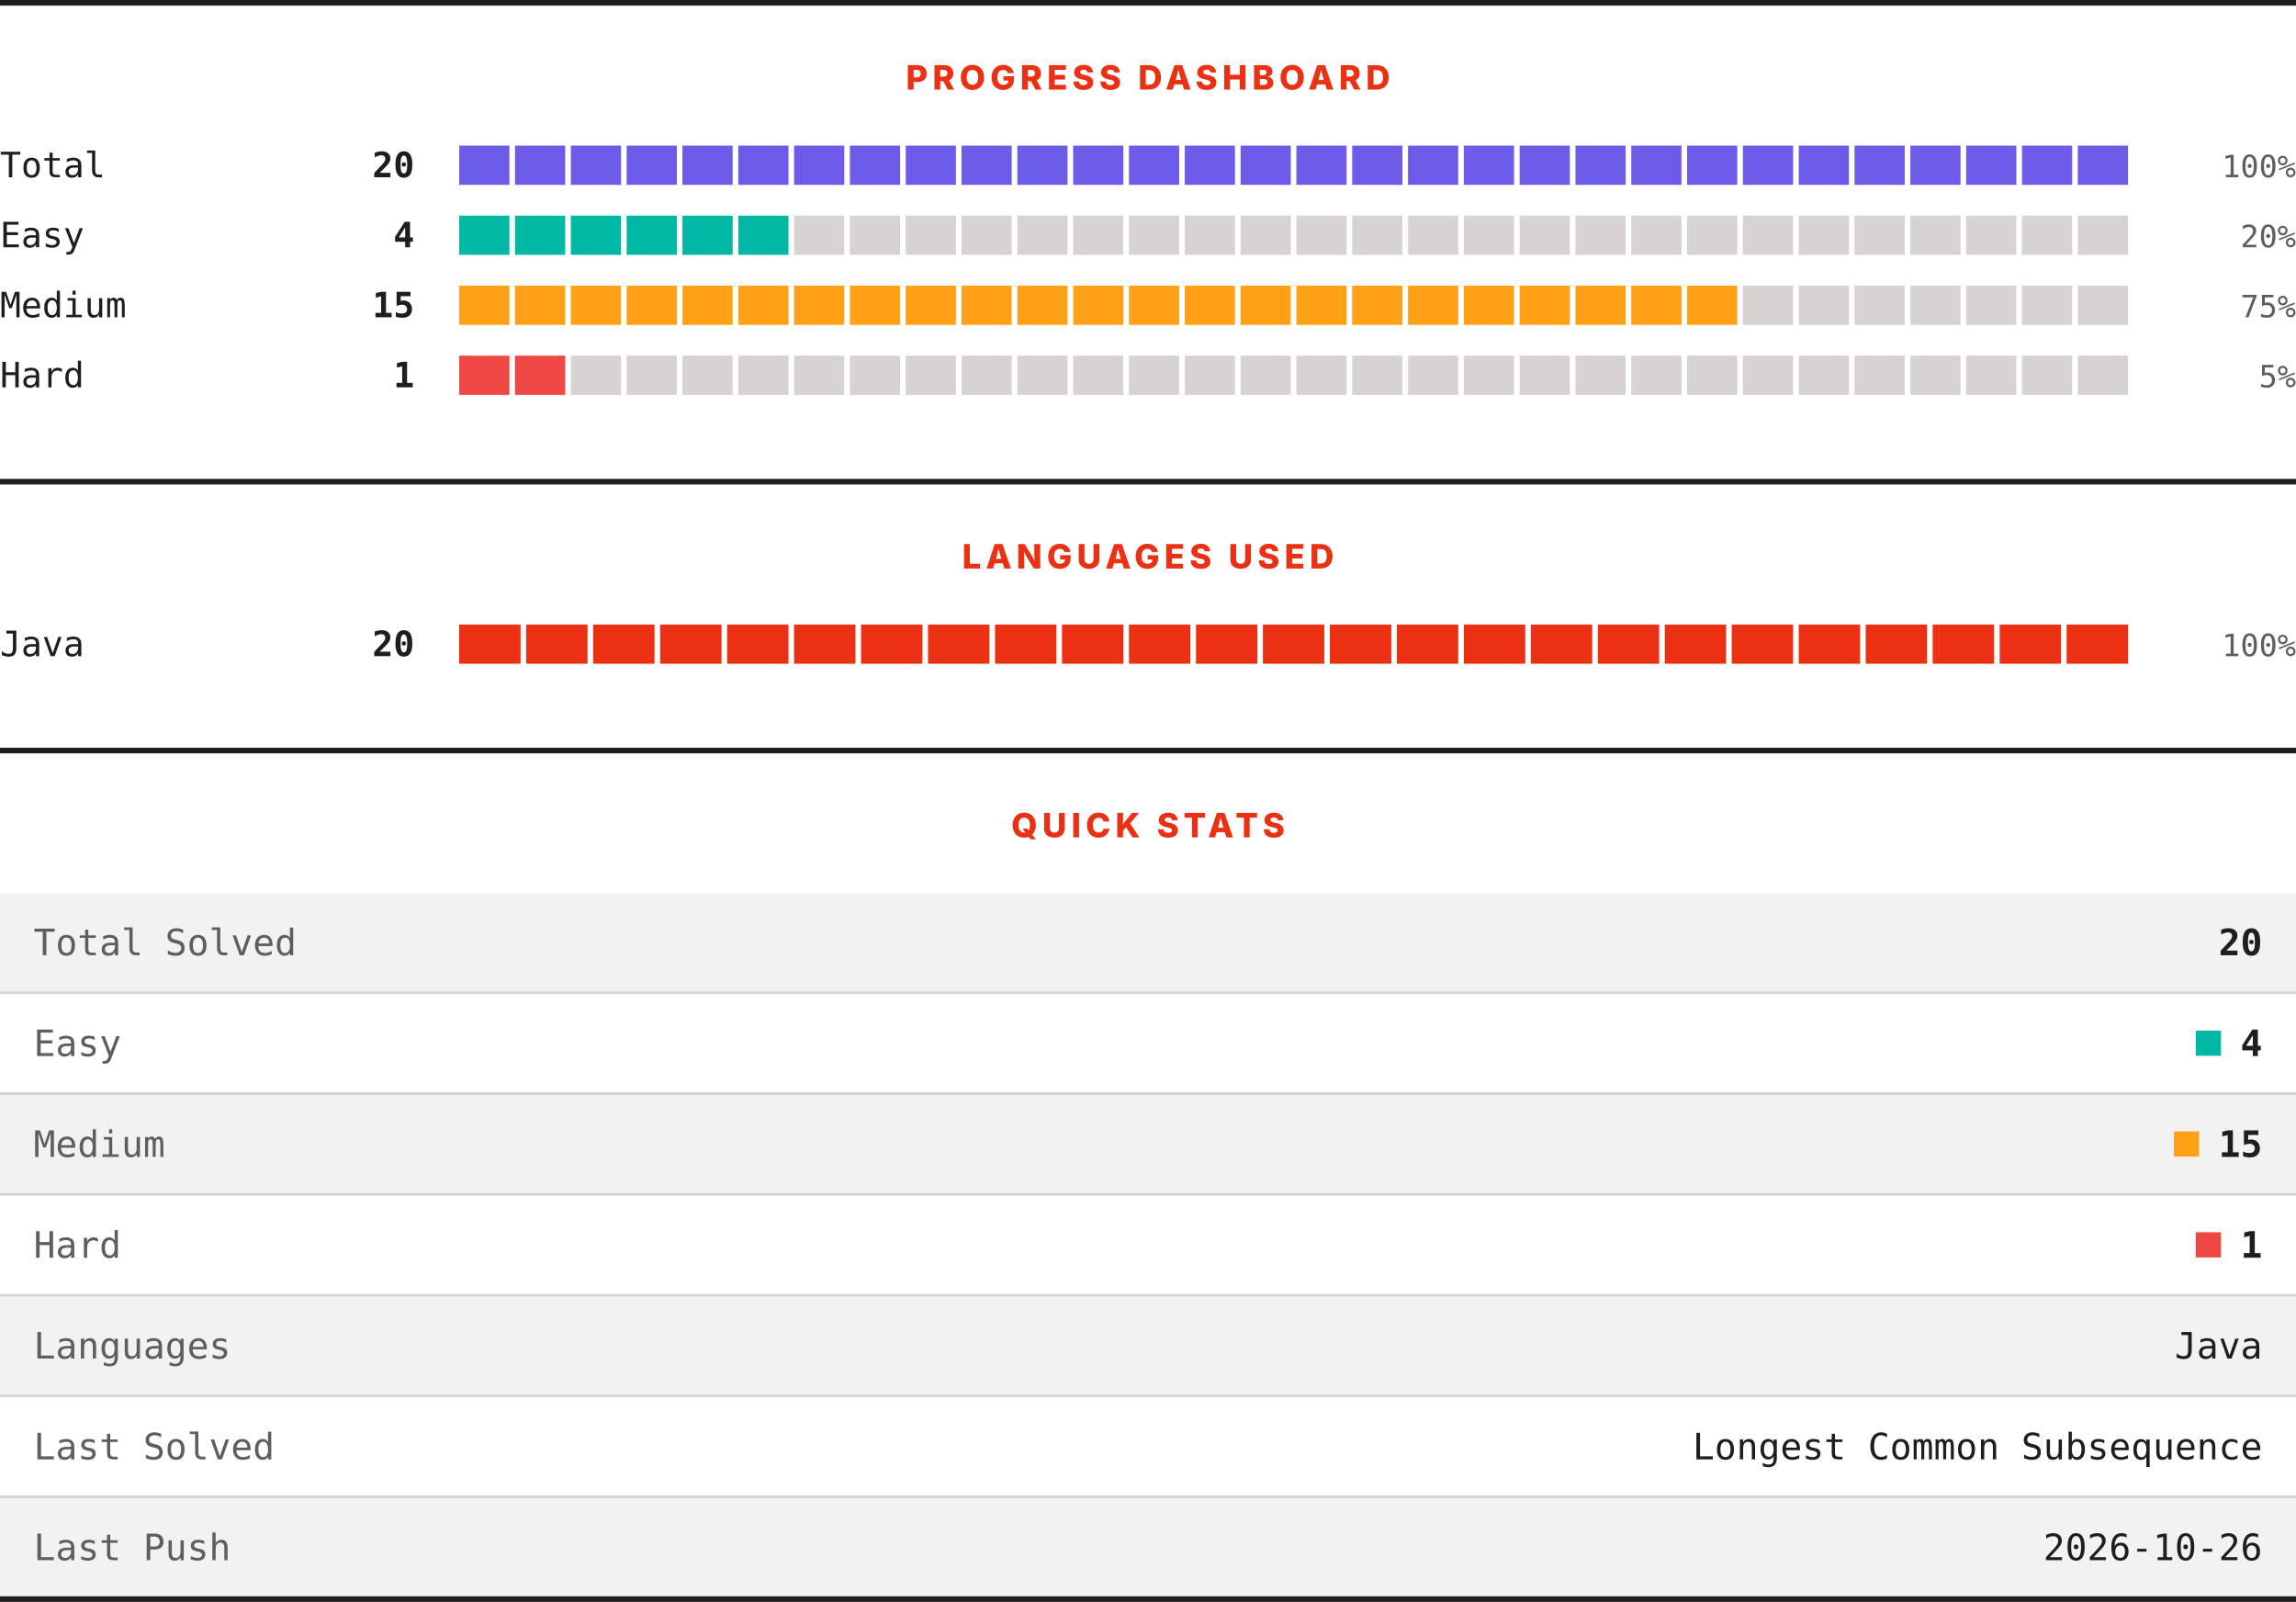
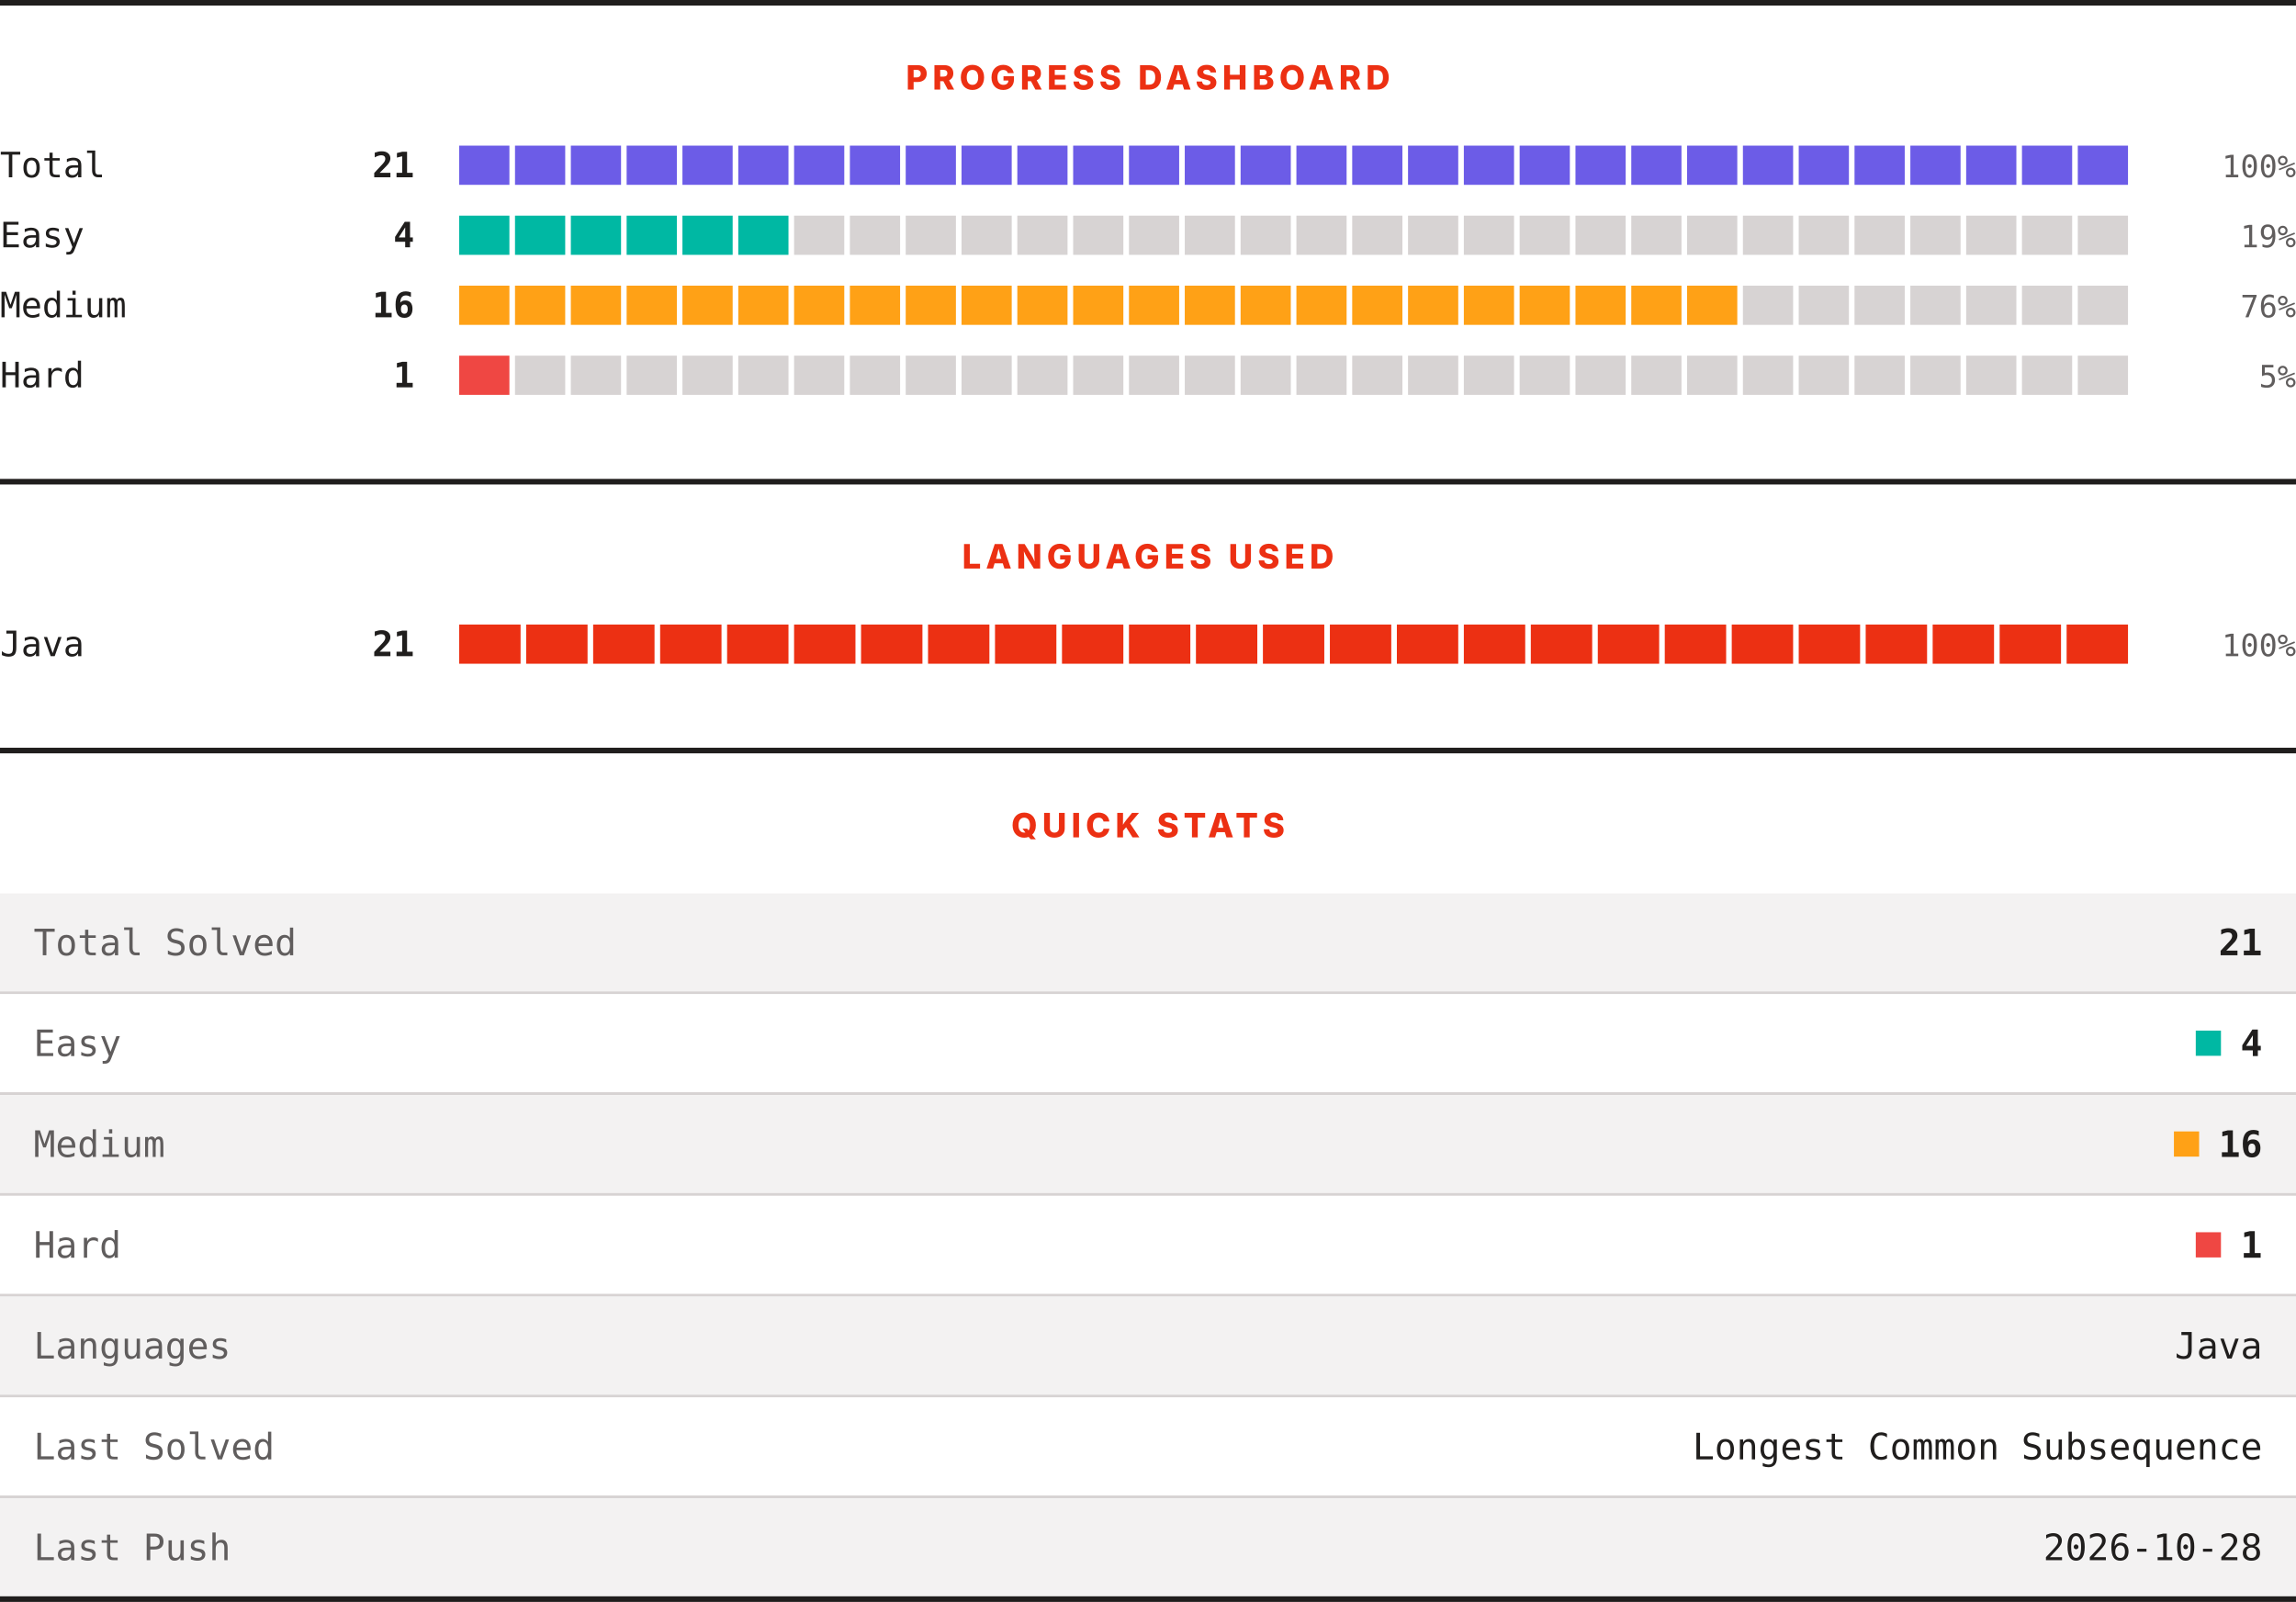
<svg xmlns="http://www.w3.org/2000/svg" width="820" height="572" viewBox="0 0 820 572" role="img" aria-label="LeetCode progress, languages and quick stats">
  <rect width="820" height="572" fill="#ffffff" />
  <rect x="0" y="0" width="820" height="2" fill="#201e1d" />
  <text x="410" y="32" text-anchor="middle" font-family="Archivo, system-ui, -apple-system, Segoe UI, sans-serif" font-size="12" font-weight="800" letter-spacing="1.68" fill="#ec3013">PROGRESS DASHBOARD</text>
  <text x="0" y="63.3" font-family="ui-monospace, SFMono-Regular, Menlo, Consolas, monospace" font-size="12.5" fill="#201e1d">Total</text>
-   <text x="148" y="63.3" text-anchor="end" font-family="ui-monospace, SFMono-Regular, Menlo, Consolas, monospace" font-size="12.5" font-weight="700" fill="#201e1d">20</text>
+   <text x="148" y="63.3" text-anchor="end" font-family="ui-monospace, SFMono-Regular, Menlo, Consolas, monospace" font-size="12.5" font-weight="700" fill="#201e1d">21</text>
  <rect x="164.00" y="52" width="17.93" height="14" fill="#6c5ce7" />
  <rect x="183.93" y="52" width="17.93" height="14" fill="#6c5ce7" />
  <rect x="203.87" y="52" width="17.93" height="14" fill="#6c5ce7" />
  <rect x="223.80" y="52" width="17.93" height="14" fill="#6c5ce7" />
  <rect x="243.73" y="52" width="17.93" height="14" fill="#6c5ce7" />
  <rect x="263.67" y="52" width="17.93" height="14" fill="#6c5ce7" />
  <rect x="283.60" y="52" width="17.93" height="14" fill="#6c5ce7" />
  <rect x="303.53" y="52" width="17.93" height="14" fill="#6c5ce7" />
  <rect x="323.47" y="52" width="17.93" height="14" fill="#6c5ce7" />
  <rect x="343.40" y="52" width="17.93" height="14" fill="#6c5ce7" />
  <rect x="363.33" y="52" width="17.93" height="14" fill="#6c5ce7" />
  <rect x="383.27" y="52" width="17.93" height="14" fill="#6c5ce7" />
  <rect x="403.20" y="52" width="17.93" height="14" fill="#6c5ce7" />
  <rect x="423.13" y="52" width="17.93" height="14" fill="#6c5ce7" />
  <rect x="443.07" y="52" width="17.93" height="14" fill="#6c5ce7" />
  <rect x="463.00" y="52" width="17.93" height="14" fill="#6c5ce7" />
  <rect x="482.93" y="52" width="17.93" height="14" fill="#6c5ce7" />
  <rect x="502.87" y="52" width="17.93" height="14" fill="#6c5ce7" />
  <rect x="522.80" y="52" width="17.93" height="14" fill="#6c5ce7" />
  <rect x="542.73" y="52" width="17.93" height="14" fill="#6c5ce7" />
  <rect x="562.67" y="52" width="17.93" height="14" fill="#6c5ce7" />
  <rect x="582.60" y="52" width="17.93" height="14" fill="#6c5ce7" />
  <rect x="602.53" y="52" width="17.93" height="14" fill="#6c5ce7" />
  <rect x="622.47" y="52" width="17.93" height="14" fill="#6c5ce7" />
  <rect x="642.40" y="52" width="17.93" height="14" fill="#6c5ce7" />
  <rect x="662.33" y="52" width="17.93" height="14" fill="#6c5ce7" />
  <rect x="682.27" y="52" width="17.93" height="14" fill="#6c5ce7" />
  <rect x="702.20" y="52" width="17.93" height="14" fill="#6c5ce7" />
  <rect x="722.13" y="52" width="17.93" height="14" fill="#6c5ce7" />
  <rect x="742.07" y="52" width="17.93" height="14" fill="#6c5ce7" />
  <text x="820" y="63.3" text-anchor="end" font-family="ui-monospace, SFMono-Regular, Menlo, Consolas, monospace" font-size="11" fill="#605d5d">100%</text>
  <text x="0" y="88.3" font-family="ui-monospace, SFMono-Regular, Menlo, Consolas, monospace" font-size="12.5" fill="#201e1d">Easy</text>
  <text x="148" y="88.3" text-anchor="end" font-family="ui-monospace, SFMono-Regular, Menlo, Consolas, monospace" font-size="12.5" font-weight="700" fill="#201e1d">4</text>
  <rect x="164.00" y="77" width="17.93" height="14" fill="#00b8a3" />
  <rect x="183.93" y="77" width="17.93" height="14" fill="#00b8a3" />
  <rect x="203.87" y="77" width="17.93" height="14" fill="#00b8a3" />
  <rect x="223.80" y="77" width="17.93" height="14" fill="#00b8a3" />
  <rect x="243.73" y="77" width="17.93" height="14" fill="#00b8a3" />
  <rect x="263.67" y="77" width="17.93" height="14" fill="#00b8a3" />
  <rect x="283.60" y="77" width="17.93" height="14" fill="#d7d3d3" />
  <rect x="303.53" y="77" width="17.93" height="14" fill="#d7d3d3" />
  <rect x="323.47" y="77" width="17.93" height="14" fill="#d7d3d3" />
  <rect x="343.40" y="77" width="17.93" height="14" fill="#d7d3d3" />
  <rect x="363.33" y="77" width="17.93" height="14" fill="#d7d3d3" />
  <rect x="383.27" y="77" width="17.93" height="14" fill="#d7d3d3" />
  <rect x="403.20" y="77" width="17.93" height="14" fill="#d7d3d3" />
  <rect x="423.13" y="77" width="17.93" height="14" fill="#d7d3d3" />
  <rect x="443.07" y="77" width="17.93" height="14" fill="#d7d3d3" />
  <rect x="463.00" y="77" width="17.93" height="14" fill="#d7d3d3" />
  <rect x="482.93" y="77" width="17.93" height="14" fill="#d7d3d3" />
  <rect x="502.87" y="77" width="17.93" height="14" fill="#d7d3d3" />
  <rect x="522.80" y="77" width="17.93" height="14" fill="#d7d3d3" />
  <rect x="542.73" y="77" width="17.93" height="14" fill="#d7d3d3" />
  <rect x="562.67" y="77" width="17.93" height="14" fill="#d7d3d3" />
  <rect x="582.60" y="77" width="17.93" height="14" fill="#d7d3d3" />
  <rect x="602.53" y="77" width="17.93" height="14" fill="#d7d3d3" />
  <rect x="622.47" y="77" width="17.93" height="14" fill="#d7d3d3" />
  <rect x="642.40" y="77" width="17.93" height="14" fill="#d7d3d3" />
  <rect x="662.33" y="77" width="17.93" height="14" fill="#d7d3d3" />
  <rect x="682.27" y="77" width="17.93" height="14" fill="#d7d3d3" />
  <rect x="702.20" y="77" width="17.93" height="14" fill="#d7d3d3" />
  <rect x="722.13" y="77" width="17.93" height="14" fill="#d7d3d3" />
  <rect x="742.07" y="77" width="17.93" height="14" fill="#d7d3d3" />
-   <text x="820" y="88.3" text-anchor="end" font-family="ui-monospace, SFMono-Regular, Menlo, Consolas, monospace" font-size="11" fill="#605d5d">20%</text>
+   <text x="820" y="88.3" text-anchor="end" font-family="ui-monospace, SFMono-Regular, Menlo, Consolas, monospace" font-size="11" fill="#605d5d">19%</text>
  <text x="0" y="113.3" font-family="ui-monospace, SFMono-Regular, Menlo, Consolas, monospace" font-size="12.5" fill="#201e1d">Medium</text>
-   <text x="148" y="113.3" text-anchor="end" font-family="ui-monospace, SFMono-Regular, Menlo, Consolas, monospace" font-size="12.5" font-weight="700" fill="#201e1d">15</text>
+   <text x="148" y="113.3" text-anchor="end" font-family="ui-monospace, SFMono-Regular, Menlo, Consolas, monospace" font-size="12.5" font-weight="700" fill="#201e1d">16</text>
  <rect x="164.00" y="102" width="17.93" height="14" fill="#ffa116" />
  <rect x="183.93" y="102" width="17.93" height="14" fill="#ffa116" />
  <rect x="203.87" y="102" width="17.93" height="14" fill="#ffa116" />
  <rect x="223.80" y="102" width="17.93" height="14" fill="#ffa116" />
  <rect x="243.73" y="102" width="17.93" height="14" fill="#ffa116" />
  <rect x="263.67" y="102" width="17.93" height="14" fill="#ffa116" />
  <rect x="283.60" y="102" width="17.93" height="14" fill="#ffa116" />
  <rect x="303.53" y="102" width="17.93" height="14" fill="#ffa116" />
  <rect x="323.47" y="102" width="17.93" height="14" fill="#ffa116" />
  <rect x="343.40" y="102" width="17.93" height="14" fill="#ffa116" />
  <rect x="363.33" y="102" width="17.93" height="14" fill="#ffa116" />
  <rect x="383.27" y="102" width="17.93" height="14" fill="#ffa116" />
  <rect x="403.20" y="102" width="17.93" height="14" fill="#ffa116" />
  <rect x="423.13" y="102" width="17.93" height="14" fill="#ffa116" />
  <rect x="443.07" y="102" width="17.93" height="14" fill="#ffa116" />
  <rect x="463.00" y="102" width="17.93" height="14" fill="#ffa116" />
  <rect x="482.93" y="102" width="17.93" height="14" fill="#ffa116" />
  <rect x="502.87" y="102" width="17.93" height="14" fill="#ffa116" />
  <rect x="522.80" y="102" width="17.93" height="14" fill="#ffa116" />
  <rect x="542.73" y="102" width="17.93" height="14" fill="#ffa116" />
  <rect x="562.67" y="102" width="17.93" height="14" fill="#ffa116" />
  <rect x="582.60" y="102" width="17.93" height="14" fill="#ffa116" />
  <rect x="602.53" y="102" width="17.93" height="14" fill="#ffa116" />
  <rect x="622.47" y="102" width="17.93" height="14" fill="#d7d3d3" />
  <rect x="642.40" y="102" width="17.93" height="14" fill="#d7d3d3" />
  <rect x="662.33" y="102" width="17.93" height="14" fill="#d7d3d3" />
  <rect x="682.27" y="102" width="17.93" height="14" fill="#d7d3d3" />
  <rect x="702.20" y="102" width="17.93" height="14" fill="#d7d3d3" />
  <rect x="722.13" y="102" width="17.93" height="14" fill="#d7d3d3" />
  <rect x="742.07" y="102" width="17.93" height="14" fill="#d7d3d3" />
-   <text x="820" y="113.3" text-anchor="end" font-family="ui-monospace, SFMono-Regular, Menlo, Consolas, monospace" font-size="11" fill="#605d5d">75%</text>
+   <text x="820" y="113.3" text-anchor="end" font-family="ui-monospace, SFMono-Regular, Menlo, Consolas, monospace" font-size="11" fill="#605d5d">76%</text>
  <text x="0" y="138.3" font-family="ui-monospace, SFMono-Regular, Menlo, Consolas, monospace" font-size="12.5" fill="#201e1d">Hard</text>
  <text x="148" y="138.3" text-anchor="end" font-family="ui-monospace, SFMono-Regular, Menlo, Consolas, monospace" font-size="12.5" font-weight="700" fill="#201e1d">1</text>
  <rect x="164.00" y="127" width="17.93" height="14" fill="#ef4743" />
-   <rect x="183.93" y="127" width="17.93" height="14" fill="#ef4743" />
+   <rect x="183.93" y="127" width="17.93" height="14" fill="#d7d3d3" />
  <rect x="203.87" y="127" width="17.93" height="14" fill="#d7d3d3" />
  <rect x="223.80" y="127" width="17.93" height="14" fill="#d7d3d3" />
  <rect x="243.73" y="127" width="17.93" height="14" fill="#d7d3d3" />
  <rect x="263.67" y="127" width="17.93" height="14" fill="#d7d3d3" />
  <rect x="283.60" y="127" width="17.93" height="14" fill="#d7d3d3" />
  <rect x="303.53" y="127" width="17.93" height="14" fill="#d7d3d3" />
  <rect x="323.47" y="127" width="17.93" height="14" fill="#d7d3d3" />
  <rect x="343.40" y="127" width="17.93" height="14" fill="#d7d3d3" />
  <rect x="363.33" y="127" width="17.93" height="14" fill="#d7d3d3" />
  <rect x="383.27" y="127" width="17.93" height="14" fill="#d7d3d3" />
  <rect x="403.20" y="127" width="17.93" height="14" fill="#d7d3d3" />
  <rect x="423.13" y="127" width="17.93" height="14" fill="#d7d3d3" />
  <rect x="443.07" y="127" width="17.93" height="14" fill="#d7d3d3" />
  <rect x="463.00" y="127" width="17.93" height="14" fill="#d7d3d3" />
  <rect x="482.93" y="127" width="17.93" height="14" fill="#d7d3d3" />
  <rect x="502.87" y="127" width="17.93" height="14" fill="#d7d3d3" />
  <rect x="522.80" y="127" width="17.93" height="14" fill="#d7d3d3" />
  <rect x="542.73" y="127" width="17.93" height="14" fill="#d7d3d3" />
  <rect x="562.67" y="127" width="17.93" height="14" fill="#d7d3d3" />
  <rect x="582.60" y="127" width="17.93" height="14" fill="#d7d3d3" />
  <rect x="602.53" y="127" width="17.93" height="14" fill="#d7d3d3" />
  <rect x="622.47" y="127" width="17.93" height="14" fill="#d7d3d3" />
  <rect x="642.40" y="127" width="17.93" height="14" fill="#d7d3d3" />
  <rect x="662.33" y="127" width="17.93" height="14" fill="#d7d3d3" />
  <rect x="682.27" y="127" width="17.93" height="14" fill="#d7d3d3" />
  <rect x="702.20" y="127" width="17.93" height="14" fill="#d7d3d3" />
  <rect x="722.13" y="127" width="17.93" height="14" fill="#d7d3d3" />
  <rect x="742.07" y="127" width="17.93" height="14" fill="#d7d3d3" />
  <text x="820" y="138.3" text-anchor="end" font-family="ui-monospace, SFMono-Regular, Menlo, Consolas, monospace" font-size="11" fill="#605d5d">5%</text>
  <rect x="0" y="171" width="820" height="2" fill="#201e1d" />
  <text x="410" y="203" text-anchor="middle" font-family="Archivo, system-ui, -apple-system, Segoe UI, sans-serif" font-size="12" font-weight="800" letter-spacing="1.68" fill="#ec3013">LANGUAGES USED</text>
  <text x="0" y="234.3" font-family="ui-monospace, SFMono-Regular, Menlo, Consolas, monospace" font-size="12.5" fill="#201e1d">Java</text>
-   <text x="148" y="234.3" text-anchor="end" font-family="ui-monospace, SFMono-Regular, Menlo, Consolas, monospace" font-size="12.5" font-weight="700" fill="#201e1d">20</text>
+   <text x="148" y="234.3" text-anchor="end" font-family="ui-monospace, SFMono-Regular, Menlo, Consolas, monospace" font-size="12.5" font-weight="700" fill="#201e1d">21</text>
  <rect x="164.00" y="223" width="21.92" height="14" fill="#ec3013" />
  <rect x="187.92" y="223" width="21.92" height="14" fill="#ec3013" />
  <rect x="211.84" y="223" width="21.92" height="14" fill="#ec3013" />
  <rect x="235.76" y="223" width="21.92" height="14" fill="#ec3013" />
  <rect x="259.68" y="223" width="21.92" height="14" fill="#ec3013" />
  <rect x="283.60" y="223" width="21.92" height="14" fill="#ec3013" />
  <rect x="307.52" y="223" width="21.92" height="14" fill="#ec3013" />
  <rect x="331.44" y="223" width="21.92" height="14" fill="#ec3013" />
  <rect x="355.36" y="223" width="21.92" height="14" fill="#ec3013" />
  <rect x="379.28" y="223" width="21.92" height="14" fill="#ec3013" />
  <rect x="403.20" y="223" width="21.92" height="14" fill="#ec3013" />
  <rect x="427.12" y="223" width="21.92" height="14" fill="#ec3013" />
  <rect x="451.04" y="223" width="21.92" height="14" fill="#ec3013" />
  <rect x="474.96" y="223" width="21.92" height="14" fill="#ec3013" />
  <rect x="498.88" y="223" width="21.92" height="14" fill="#ec3013" />
  <rect x="522.80" y="223" width="21.92" height="14" fill="#ec3013" />
  <rect x="546.72" y="223" width="21.92" height="14" fill="#ec3013" />
  <rect x="570.64" y="223" width="21.92" height="14" fill="#ec3013" />
  <rect x="594.56" y="223" width="21.92" height="14" fill="#ec3013" />
  <rect x="618.48" y="223" width="21.92" height="14" fill="#ec3013" />
  <rect x="642.40" y="223" width="21.92" height="14" fill="#ec3013" />
  <rect x="666.32" y="223" width="21.92" height="14" fill="#ec3013" />
  <rect x="690.24" y="223" width="21.92" height="14" fill="#ec3013" />
  <rect x="714.16" y="223" width="21.92" height="14" fill="#ec3013" />
  <rect x="738.08" y="223" width="21.92" height="14" fill="#ec3013" />
  <text x="820" y="234.3" text-anchor="end" font-family="ui-monospace, SFMono-Regular, Menlo, Consolas, monospace" font-size="11" fill="#605d5d">100%</text>
  <rect x="0" y="267" width="820" height="2" fill="#201e1d" />
  <text x="410" y="299" text-anchor="middle" font-family="Archivo, system-ui, -apple-system, Segoe UI, sans-serif" font-size="12" font-weight="800" letter-spacing="1.68" fill="#ec3013">QUICK STATS</text>
  <rect x="0" y="319" width="820" height="35" fill="#f3f2f2" />
  <text x="12" y="341.1" font-family="ui-monospace, SFMono-Regular, Menlo, Consolas, monospace" font-size="13" fill="#605d5d">Total Solved</text>
-   <text x="808" y="341.1" text-anchor="end" font-family="ui-monospace, SFMono-Regular, Menlo, Consolas, monospace" font-size="13" font-weight="700" fill="#201e1d">20</text>
+   <text x="808" y="341.1" text-anchor="end" font-family="ui-monospace, SFMono-Regular, Menlo, Consolas, monospace" font-size="13" font-weight="700" fill="#201e1d">21</text>
  <rect x="0" y="354" width="820" height="1" fill="#d7d3d3" />
  <rect x="0" y="355" width="820" height="35" fill="#ffffff" />
  <text x="12" y="377.1" font-family="ui-monospace, SFMono-Regular, Menlo, Consolas, monospace" font-size="13" fill="#605d5d">Easy</text>
  <rect x="784.2" y="368" width="9" height="9" fill="#00b8a3" />
  <text x="808" y="377.1" text-anchor="end" font-family="ui-monospace, SFMono-Regular, Menlo, Consolas, monospace" font-size="13" font-weight="700" fill="#201e1d">4</text>
  <rect x="0" y="390" width="820" height="1" fill="#d7d3d3" />
  <rect x="0" y="391" width="820" height="35" fill="#f3f2f2" />
  <text x="12" y="413.1" font-family="ui-monospace, SFMono-Regular, Menlo, Consolas, monospace" font-size="13" fill="#605d5d">Medium</text>
  <rect x="776.4" y="404" width="9" height="9" fill="#ffa116" />
-   <text x="808" y="413.1" text-anchor="end" font-family="ui-monospace, SFMono-Regular, Menlo, Consolas, monospace" font-size="13" font-weight="700" fill="#201e1d">15</text>
+   <text x="808" y="413.1" text-anchor="end" font-family="ui-monospace, SFMono-Regular, Menlo, Consolas, monospace" font-size="13" font-weight="700" fill="#201e1d">16</text>
  <rect x="0" y="426" width="820" height="1" fill="#d7d3d3" />
  <rect x="0" y="427" width="820" height="35" fill="#ffffff" />
  <text x="12" y="449.1" font-family="ui-monospace, SFMono-Regular, Menlo, Consolas, monospace" font-size="13" fill="#605d5d">Hard</text>
  <rect x="784.2" y="440" width="9" height="9" fill="#ef4743" />
  <text x="808" y="449.1" text-anchor="end" font-family="ui-monospace, SFMono-Regular, Menlo, Consolas, monospace" font-size="13" font-weight="700" fill="#201e1d">1</text>
  <rect x="0" y="462" width="820" height="1" fill="#d7d3d3" />
  <rect x="0" y="463" width="820" height="35" fill="#f3f2f2" />
  <text x="12" y="485.1" font-family="ui-monospace, SFMono-Regular, Menlo, Consolas, monospace" font-size="13" fill="#605d5d">Languages</text>
  <text x="808" y="485.1" text-anchor="end" font-family="ui-monospace, SFMono-Regular, Menlo, Consolas, monospace" font-size="13" fill="#201e1d">Java</text>
  <rect x="0" y="498" width="820" height="1" fill="#d7d3d3" />
  <rect x="0" y="499" width="820" height="35" fill="#ffffff" />
  <text x="12" y="521.1" font-family="ui-monospace, SFMono-Regular, Menlo, Consolas, monospace" font-size="13" fill="#605d5d">Last Solved</text>
  <text x="808" y="521.1" text-anchor="end" font-family="ui-monospace, SFMono-Regular, Menlo, Consolas, monospace" font-size="13" fill="#201e1d">Longest Common Subsequence</text>
  <rect x="0" y="534" width="820" height="1" fill="#d7d3d3" />
  <rect x="0" y="535" width="820" height="35" fill="#f3f2f2" />
  <text x="12" y="557.1" font-family="ui-monospace, SFMono-Regular, Menlo, Consolas, monospace" font-size="13" fill="#605d5d">Last Push</text>
-   <text x="808" y="557.1" text-anchor="end" font-family="ui-monospace, SFMono-Regular, Menlo, Consolas, monospace" font-size="13" fill="#201e1d">2026-10-26</text>
+   <text x="808" y="557.1" text-anchor="end" font-family="ui-monospace, SFMono-Regular, Menlo, Consolas, monospace" font-size="13" fill="#201e1d">2026-10-28</text>
  <rect x="0" y="570" width="820" height="2" fill="#201e1d" />
</svg>
